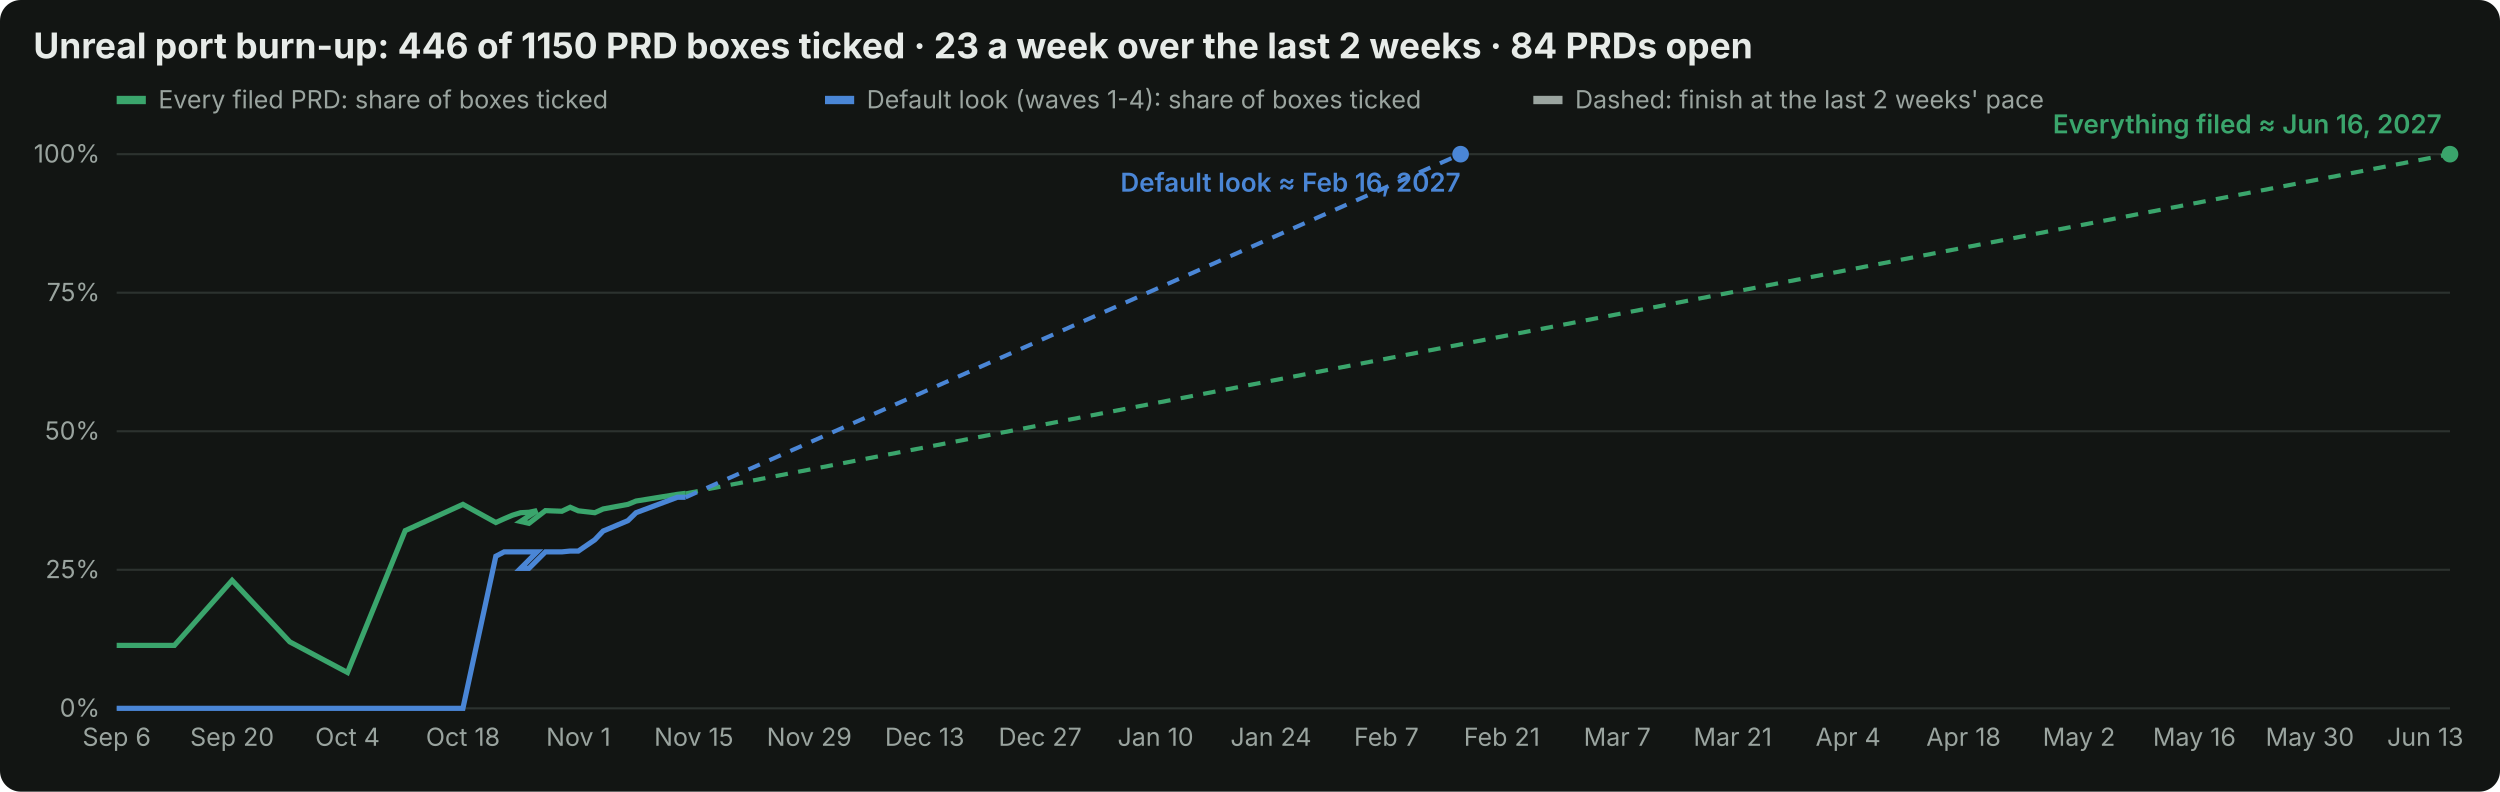
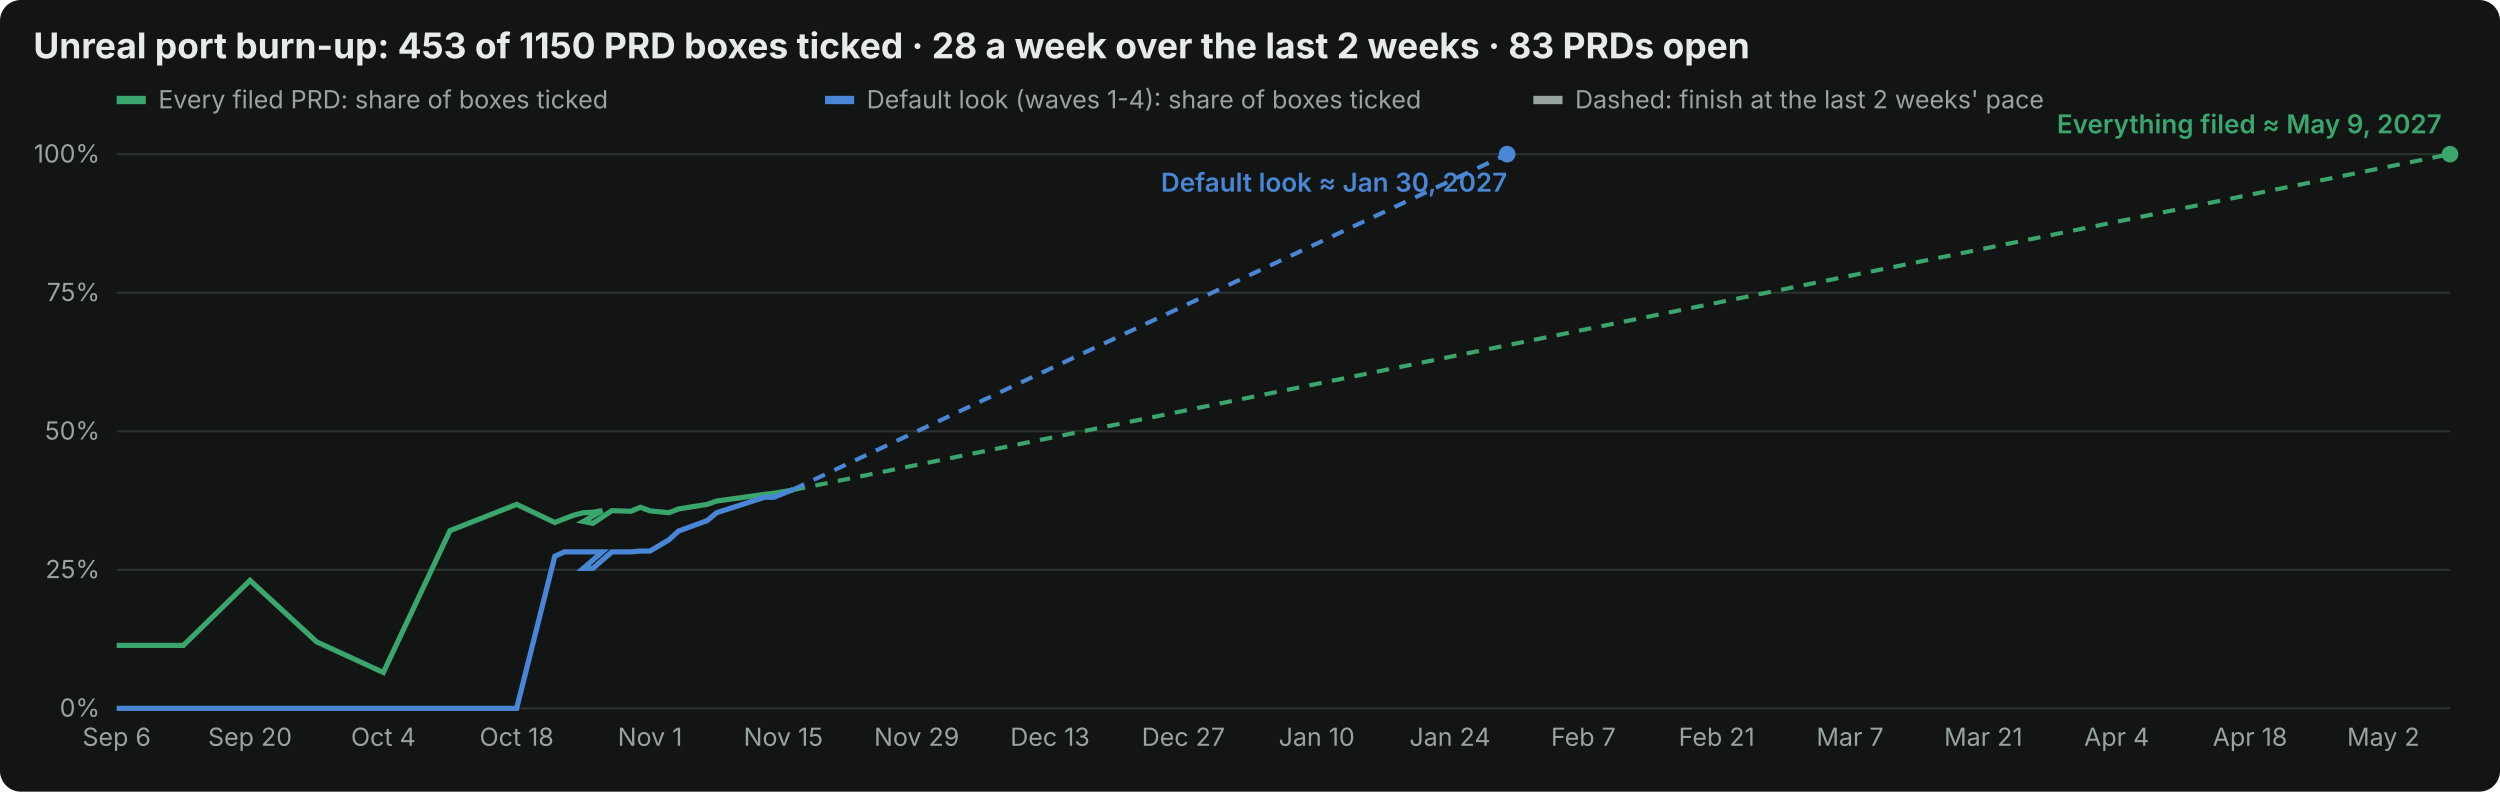
<svg xmlns="http://www.w3.org/2000/svg" viewBox="0 0 1200 380" width="1200" height="380" font-family="system-ui, -apple-system, Segoe UI, sans-serif">
  <style>.h{fill:#e7ebe8;font-size:17px;font-weight:700}.t{fill:#9aa49f;font-size:12px}.e{font-size:12.5px;font-weight:600}</style>
  <rect width="1200" height="380" rx="10" fill="#121513" />
-   <text x="16" y="28" class="h">Unreal port burn-up: 446 of 1150 PRD boxes ticked · 23 a week over the last 2 weeks · 84 PRDs open</text>
+   <text x="16" y="28" class="h">Unreal port burn-up: 453 of 1150 PRD boxes ticked · 28 a week over the last 2 weeks · 83 PRDs open</text>
  <rect x="56" y="46" width="14" height="4" fill="#3aa56c" />
  <text x="76" y="52" class="t">Every filed PRD: share of boxes ticked</text>
  <rect x="396" y="46" width="14" height="4" fill="#4a86d6" />
  <text x="416" y="52" class="t">Default look (waves 1-4): share of boxes ticked</text>
  <rect x="736" y="46" width="14" height="4" fill="#9aa49f" />
  <text x="756" y="52" class="t">Dashed: finish at the last 2 weeks' pace</text>
  <line x1="56" x2="1176" y1="340" y2="340" stroke="#2c322f" />
  <text x="48" y="344" class="t" text-anchor="end">0%</text>
  <line x1="56" x2="1176" y1="273.5" y2="273.5" stroke="#2c322f" />
  <text x="48" y="277.5" class="t" text-anchor="end">25%</text>
  <line x1="56" x2="1176" y1="207" y2="207" stroke="#2c322f" />
  <text x="48" y="211" class="t" text-anchor="end">50%</text>
  <line x1="56" x2="1176" y1="140.5" y2="140.5" stroke="#2c322f" />
  <text x="48" y="144.5" class="t" text-anchor="end">75%</text>
  <line x1="56" x2="1176" y1="74" y2="74" stroke="#2c322f" />
  <text x="48" y="78" class="t" text-anchor="end">100%</text>
  <text x="56" y="358" class="t" text-anchor="middle">Sep 6</text>
-   <text x="111.406" y="358" class="t" text-anchor="middle">Sep 20</text>
-   <text x="166.813" y="358" class="t" text-anchor="middle">Oct 4</text>
-   <text x="222.219" y="358" class="t" text-anchor="middle">Oct 18</text>
-   <text x="277.625" y="358" class="t" text-anchor="middle">Nov 1</text>
-   <text x="333.032" y="358" class="t" text-anchor="middle">Nov 15</text>
-   <text x="388.438" y="358" class="t" text-anchor="middle">Nov 29</text>
-   <text x="443.845" y="358" class="t" text-anchor="middle">Dec 13</text>
-   <text x="499.251" y="358" class="t" text-anchor="middle">Dec 27</text>
-   <text x="554.657" y="358" class="t" text-anchor="middle">Jan 10</text>
-   <text x="610.064" y="358" class="t" text-anchor="middle">Jan 24</text>
-   <text x="665.47" y="358" class="t" text-anchor="middle">Feb 7</text>
-   <text x="720.876" y="358" class="t" text-anchor="middle">Feb 21</text>
-   <text x="776.283" y="358" class="t" text-anchor="middle">Mar 7</text>
-   <text x="831.689" y="358" class="t" text-anchor="middle">Mar 21</text>
-   <text x="887.095" y="358" class="t" text-anchor="middle">Apr 4</text>
-   <text x="942.502" y="358" class="t" text-anchor="middle">Apr 18</text>
-   <text x="997.908" y="358" class="t" text-anchor="middle">May 2</text>
-   <text x="1053.314" y="358" class="t" text-anchor="middle">May 16</text>
-   <text x="1108.721" y="358" class="t" text-anchor="middle">May 30</text>
-   <text x="1164.127" y="358" class="t" text-anchor="middle">Jun 13</text>
-   <path d="M56.0,309.8L83.7,309.8L111.4,278.6L139.1,308.1L166.8,322.8L194.5,254.7L222.2,242.1L238.0,250.8L242.0,249.0L246.0,247.3L249.9,246.1L253.9,245.9L257.8,245.1L249.9,250.3L253.9,251.2L261.8,245.1L269.7,245.4L273.7,243.5L277.6,245.2L285.5,246.1L289.5,244.3L301.4,242.1L305.3,240.5L325.1,237.3L329.1,236.8" stroke="#3aa56c" stroke-width="2.5" fill="none" />
-   <path d="M56.0,340.0L83.7,340.0L111.4,340.0L139.1,340.0L166.8,340.0L194.5,340.0L222.2,340.0L238.0,267.0L242.0,264.9L246.0,264.9L249.9,264.9L253.9,264.9L257.8,264.9L249.9,272.8L253.9,272.8L261.8,264.9L269.7,264.9L273.7,264.5L277.6,264.5L285.5,259.1L289.5,254.9L301.4,249.9L305.3,246.1L325.1,238.7L329.1,238.7" stroke="#4a86d6" stroke-width="2.5" fill="none" />
-   <path d="M329.074,236.838L1176,74" stroke="#3aa56c" stroke-width="2" stroke-dasharray="6 5" fill="none" />
+   <text x="120" y="358" class="t" text-anchor="middle">Sep 20</text>
+   <text x="184" y="358" class="t" text-anchor="middle">Oct 4</text>
+   <text x="248" y="358" class="t" text-anchor="middle">Oct 18</text>
+   <text x="312" y="358" class="t" text-anchor="middle">Nov 1</text>
+   <text x="376" y="358" class="t" text-anchor="middle">Nov 15</text>
+   <text x="440" y="358" class="t" text-anchor="middle">Nov 29</text>
+   <text x="504" y="358" class="t" text-anchor="middle">Dec 13</text>
+   <text x="568" y="358" class="t" text-anchor="middle">Dec 27</text>
+   <text x="632" y="358" class="t" text-anchor="middle">Jan 10</text>
+   <text x="696" y="358" class="t" text-anchor="middle">Jan 24</text>
+   <text x="760" y="358" class="t" text-anchor="middle">Feb 7</text>
+   <text x="824" y="358" class="t" text-anchor="middle">Feb 21</text>
+   <text x="888" y="358" class="t" text-anchor="middle">Mar 7</text>
+   <text x="952" y="358" class="t" text-anchor="middle">Mar 21</text>
+   <text x="1016" y="358" class="t" text-anchor="middle">Apr 4</text>
+   <text x="1080" y="358" class="t" text-anchor="middle">Apr 18</text>
+   <text x="1144" y="358" class="t" text-anchor="middle">May 2</text>
+   <path d="M56.0,309.8L88.0,309.8L120.0,278.6L152.0,308.1L184.0,322.8L216.0,254.7L248.0,242.1L266.3,250.8L270.9,249.0L275.4,247.3L280.0,246.1L284.6,245.9L289.1,245.1L280.0,250.3L284.6,251.2L293.7,245.1L302.9,245.4L307.4,243.5L312.0,245.2L321.1,246.1L325.7,244.3L339.4,242.1L344.0,240.5L366.9,237.3L371.4,236.8L380.6,235.2" stroke="#3aa56c" stroke-width="2.5" fill="none" />
+   <path d="M56.0,340.0L88.0,340.0L120.0,340.0L152.0,340.0L184.0,340.0L216.0,340.0L248.0,340.0L266.3,267.0L270.9,264.9L275.4,264.9L280.0,264.9L284.6,264.9L289.1,264.9L280.0,272.8L284.6,272.8L293.7,264.9L302.9,264.9L307.4,264.5L312.0,264.5L321.1,259.1L325.7,254.9L339.4,249.9L344.0,246.1L366.9,238.7L371.4,238.7L380.6,235.0" stroke="#4a86d6" stroke-width="2.5" fill="none" />
+   <path d="M380.571,235.219L1176,74" stroke="#3aa56c" stroke-width="2" stroke-dasharray="6 5" fill="none" />
  <circle cx="1176" cy="74" r="4" fill="#3aa56c" />
-   <text x="1172" y="64" class="e" fill="#3aa56c" text-anchor="end">Everything filed ≈ Jun 16, 2027</text>
-   <path d="M329.074,238.717L701.088,74" stroke="#4a86d6" stroke-width="2" stroke-dasharray="6 5" fill="none" />
-   <circle cx="701.088" cy="74" r="4" fill="#4a86d6" />
-   <text x="701.088" y="92" class="e" fill="#4a86d6" text-anchor="end">Default look ≈ Feb 16, 2027</text>
+   <text x="1172" y="64" class="e" fill="#3aa56c" text-anchor="end">Everything filed ≈ May 9, 2027</text>
+   <path d="M380.571,234.986L723.429,74" stroke="#4a86d6" stroke-width="2" stroke-dasharray="6 5" fill="none" />
+   <circle cx="723.429" cy="74" r="4" fill="#4a86d6" />
+   <text x="723.429" y="92" class="e" fill="#4a86d6" text-anchor="end">Default look ≈ Jan 30, 2027</text>
</svg>
